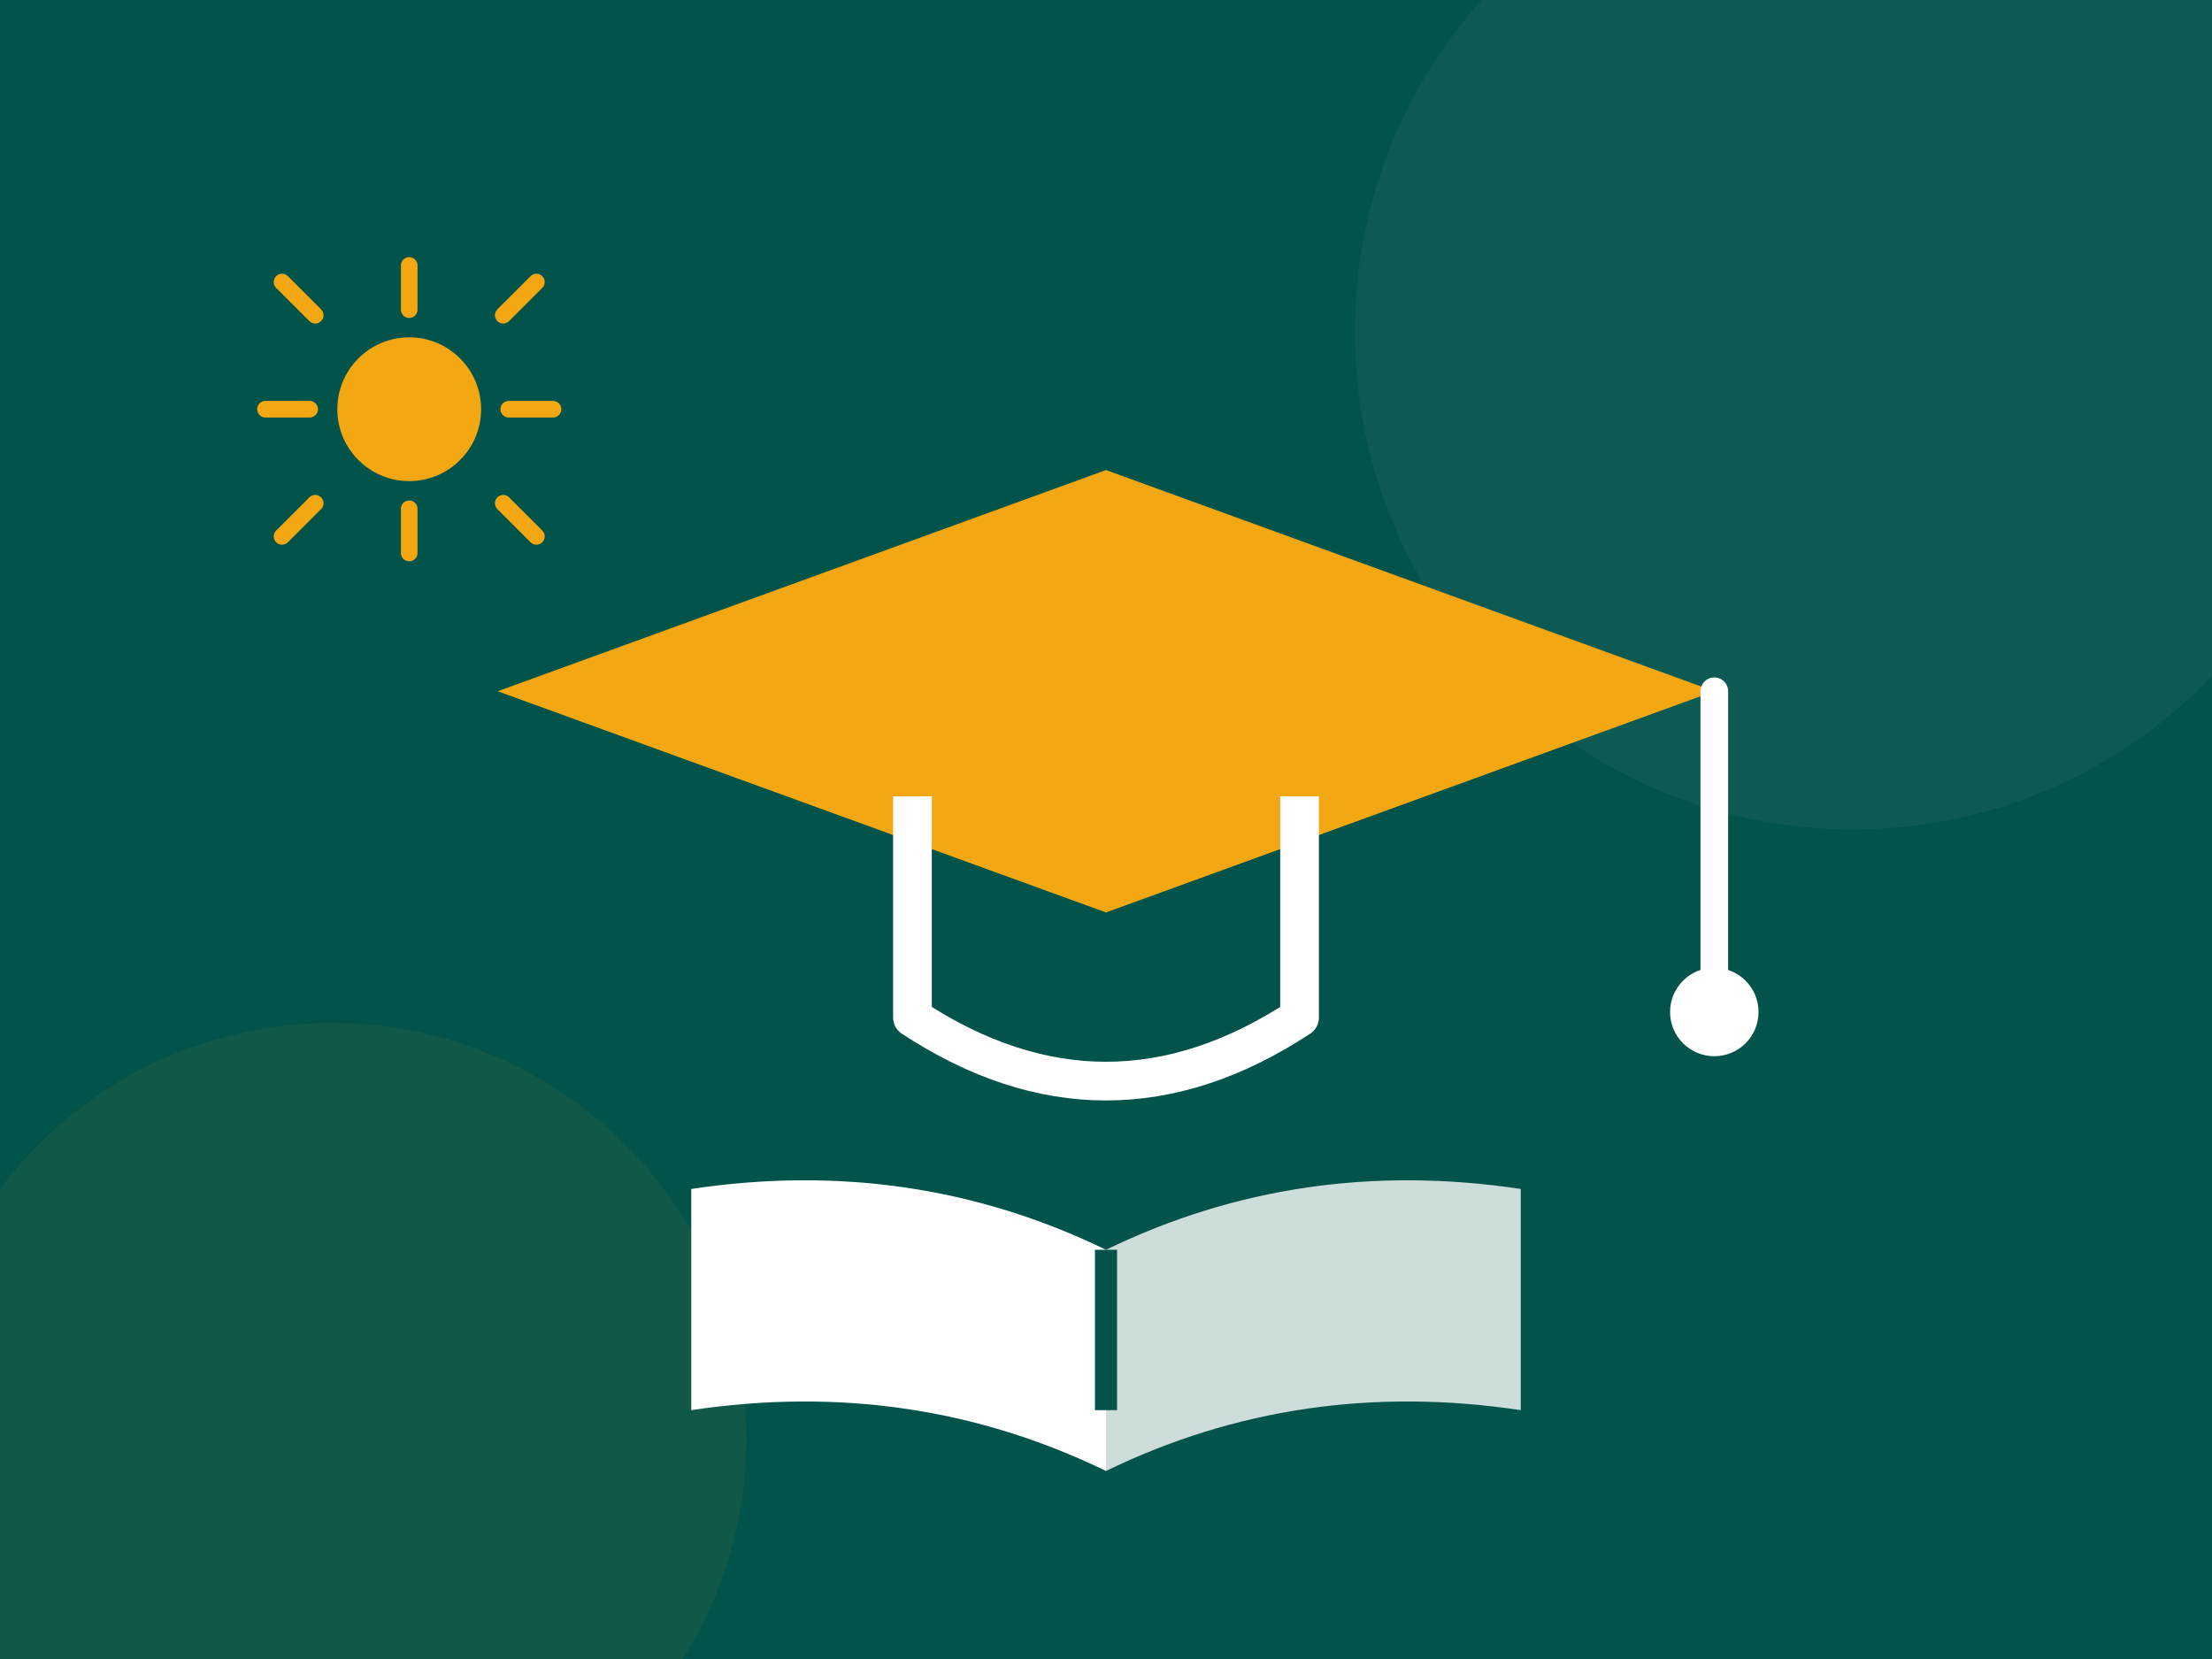
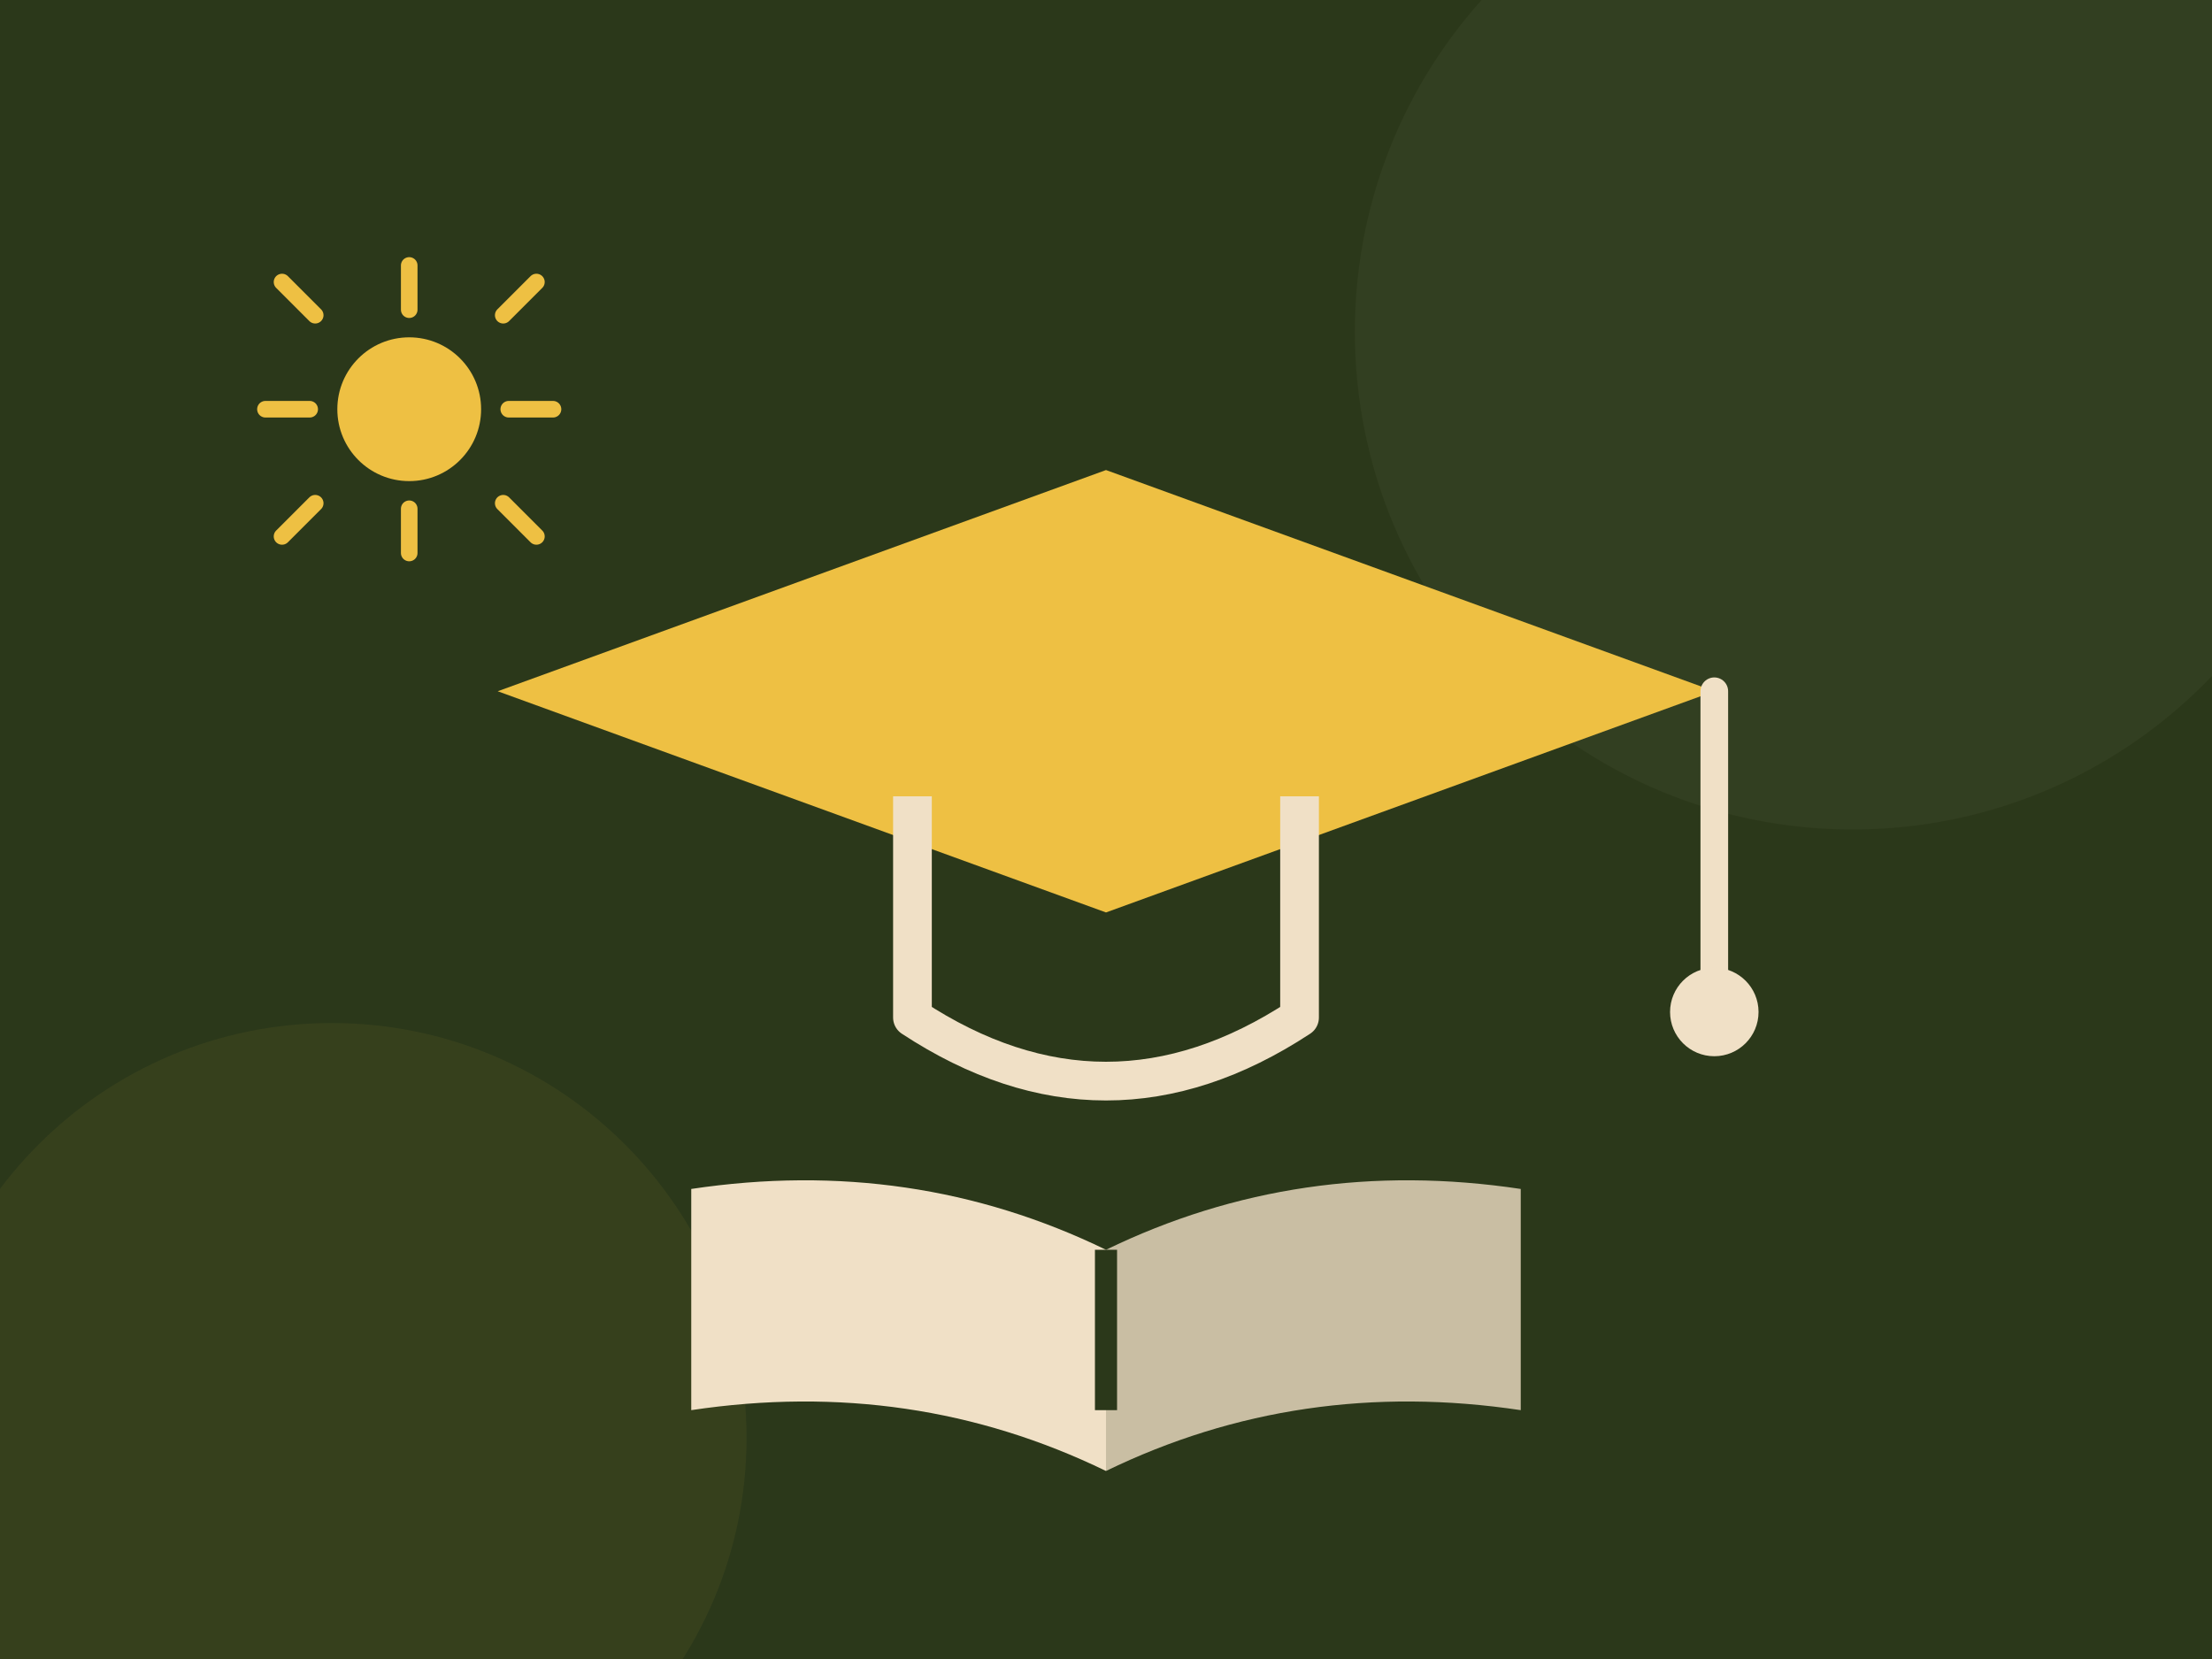
<svg xmlns="http://www.w3.org/2000/svg" viewBox="0 0 800 600" width="800" height="600" role="img">
  <defs>
    <linearGradient id="bg" x1="0" y1="0" x2="1" y2="1">
-       <stop offset="0" stop-color="#02534A" />
-       <stop offset="1" stop-color="#013A34" />
+       <stop offset="0" stop-color="#2B381A" />
+       <stop offset="1" stop-color="#1A230F" />
    </linearGradient>
  </defs>
-   <rect width="800" height="600" fill="#02534A" />
-   <circle cx="670" cy="120" r="180" fill="#FFFFFF" opacity="0.04" />
-   <circle cx="120" cy="520" r="150" fill="#F3A713" opacity="0.06" />
+   <rect width="800" height="600" fill="#2B381A" />
+   <circle cx="670" cy="120" r="180" fill="#F0E0C6" opacity="0.04" />
+   <circle cx="120" cy="520" r="150" fill="#EEC043" opacity="0.06" />
  <g transform="translate(148,148)">
-     <circle r="26" fill="#F3A713" />
-     <g stroke="#F3A713" stroke-width="6" stroke-linecap="round">
+     <circle r="26" fill="#EEC043" />
+     <g stroke="#EEC043" stroke-width="6" stroke-linecap="round">
      <path d="M0 -36 V -52" />
      <path d="M0 36 V 52" />
      <path d="M-36 0 H -52" />
      <path d="M36 0 H 52" />
      <path d="M-34 -34 L -46 -46" />
      <path d="M34 -34 L 46 -46" />
      <path d="M-34 34 L -46 46" />
      <path d="M34 34 L 46 46" />
    </g>
  </g>
-   <path d="M400 170 L620 250 L400 330 L180 250 Z" fill="#F3A713" />
-   <path d="M330 288 V368 q70 46 140 0 V288" fill="none" stroke="#FFFFFF" stroke-width="14" stroke-linejoin="round" />
-   <path d="M620 250 V352" stroke="#FFFFFF" stroke-width="10" stroke-linecap="round" />
-   <circle cx="620" cy="366" r="16" fill="#FFFFFF" />
-   <path d="M400 452 q-70 -34 -150 -22 V510 q80 -12 150 22 z" fill="#FFFFFF" />
-   <path d="M400 452 q70 -34 150 -22 V510 q-80 -12 -150 22 z" fill="#FFFFFF" opacity="0.8" />
-   <path d="M400 452 V510" stroke="#02534A" stroke-width="8" />
+   <path d="M400 170 L620 250 L400 330 L180 250 Z" fill="#EEC043" />
+   <path d="M330 288 V368 q70 46 140 0 V288" fill="none" stroke="#F0E0C6" stroke-width="14" stroke-linejoin="round" />
+   <path d="M620 250 V352" stroke="#F0E0C6" stroke-width="10" stroke-linecap="round" />
+   <circle cx="620" cy="366" r="16" fill="#F0E0C6" />
+   <path d="M400 452 q-70 -34 -150 -22 V510 q80 -12 150 22 z" fill="#F0E0C6" />
+   <path d="M400 452 q70 -34 150 -22 V510 q-80 -12 -150 22 z" fill="#F0E0C6" opacity="0.8" />
+   <path d="M400 452 V510" stroke="#2B381A" stroke-width="8" />
</svg>
